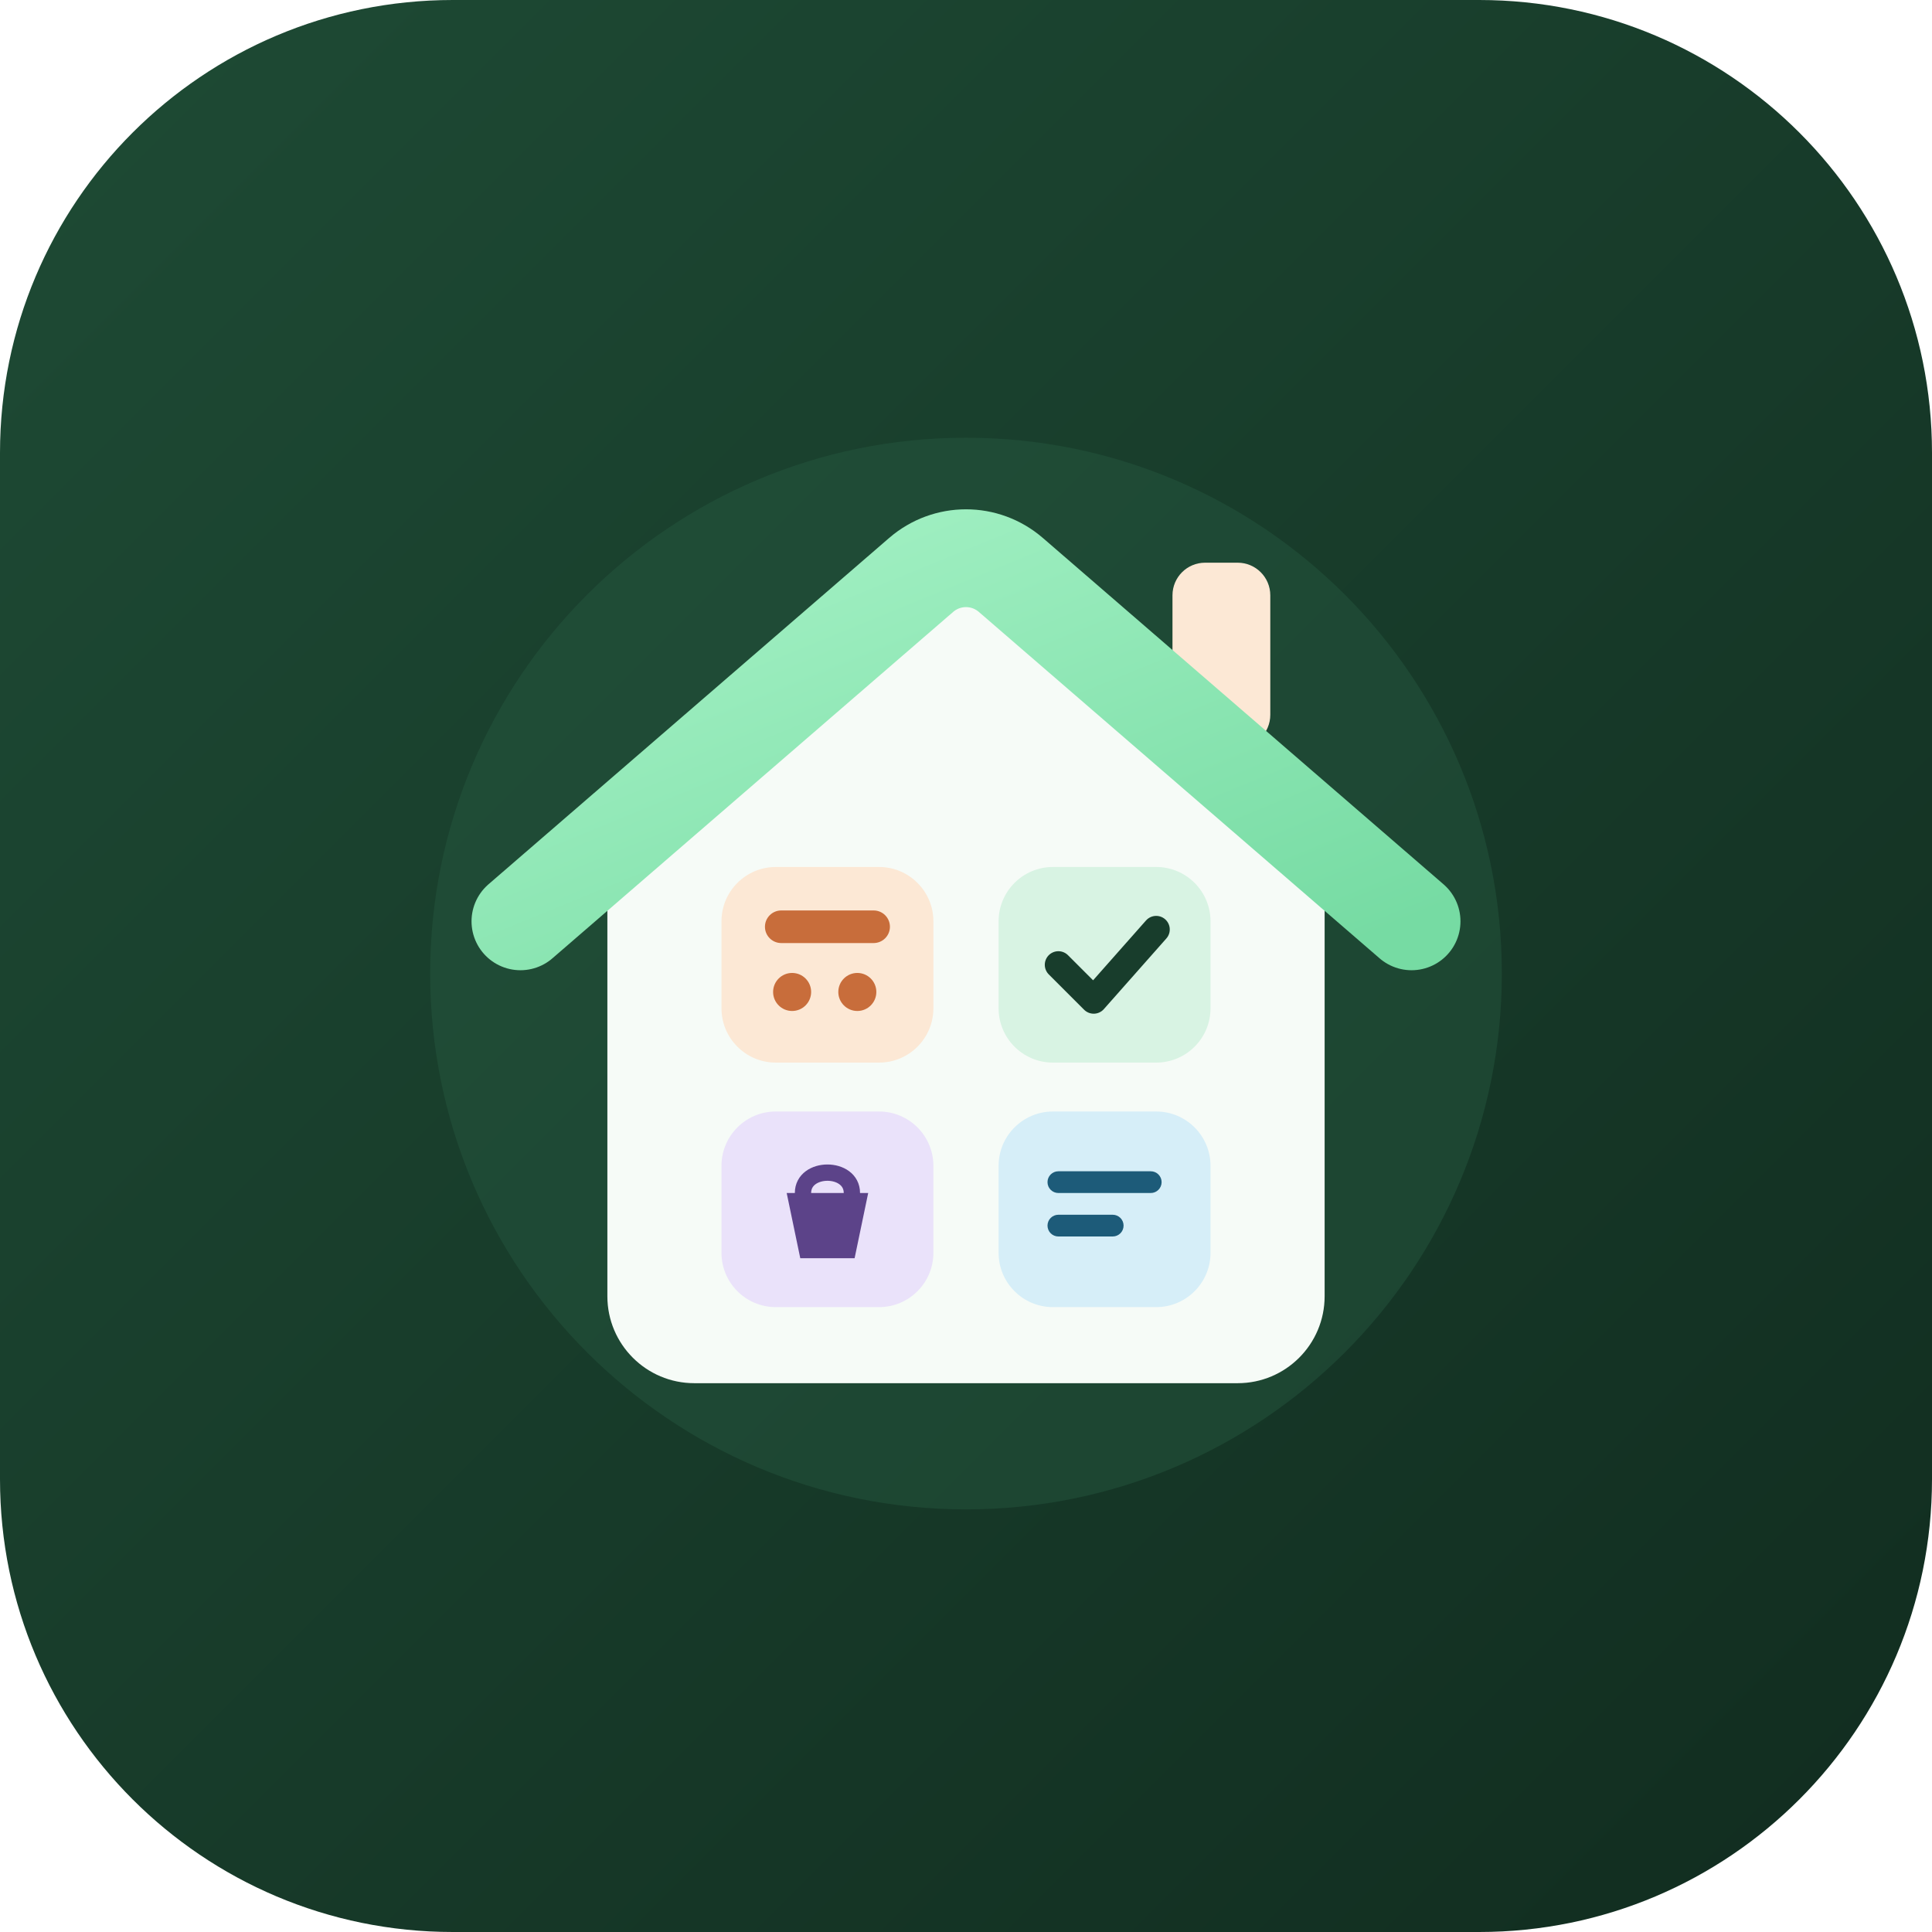
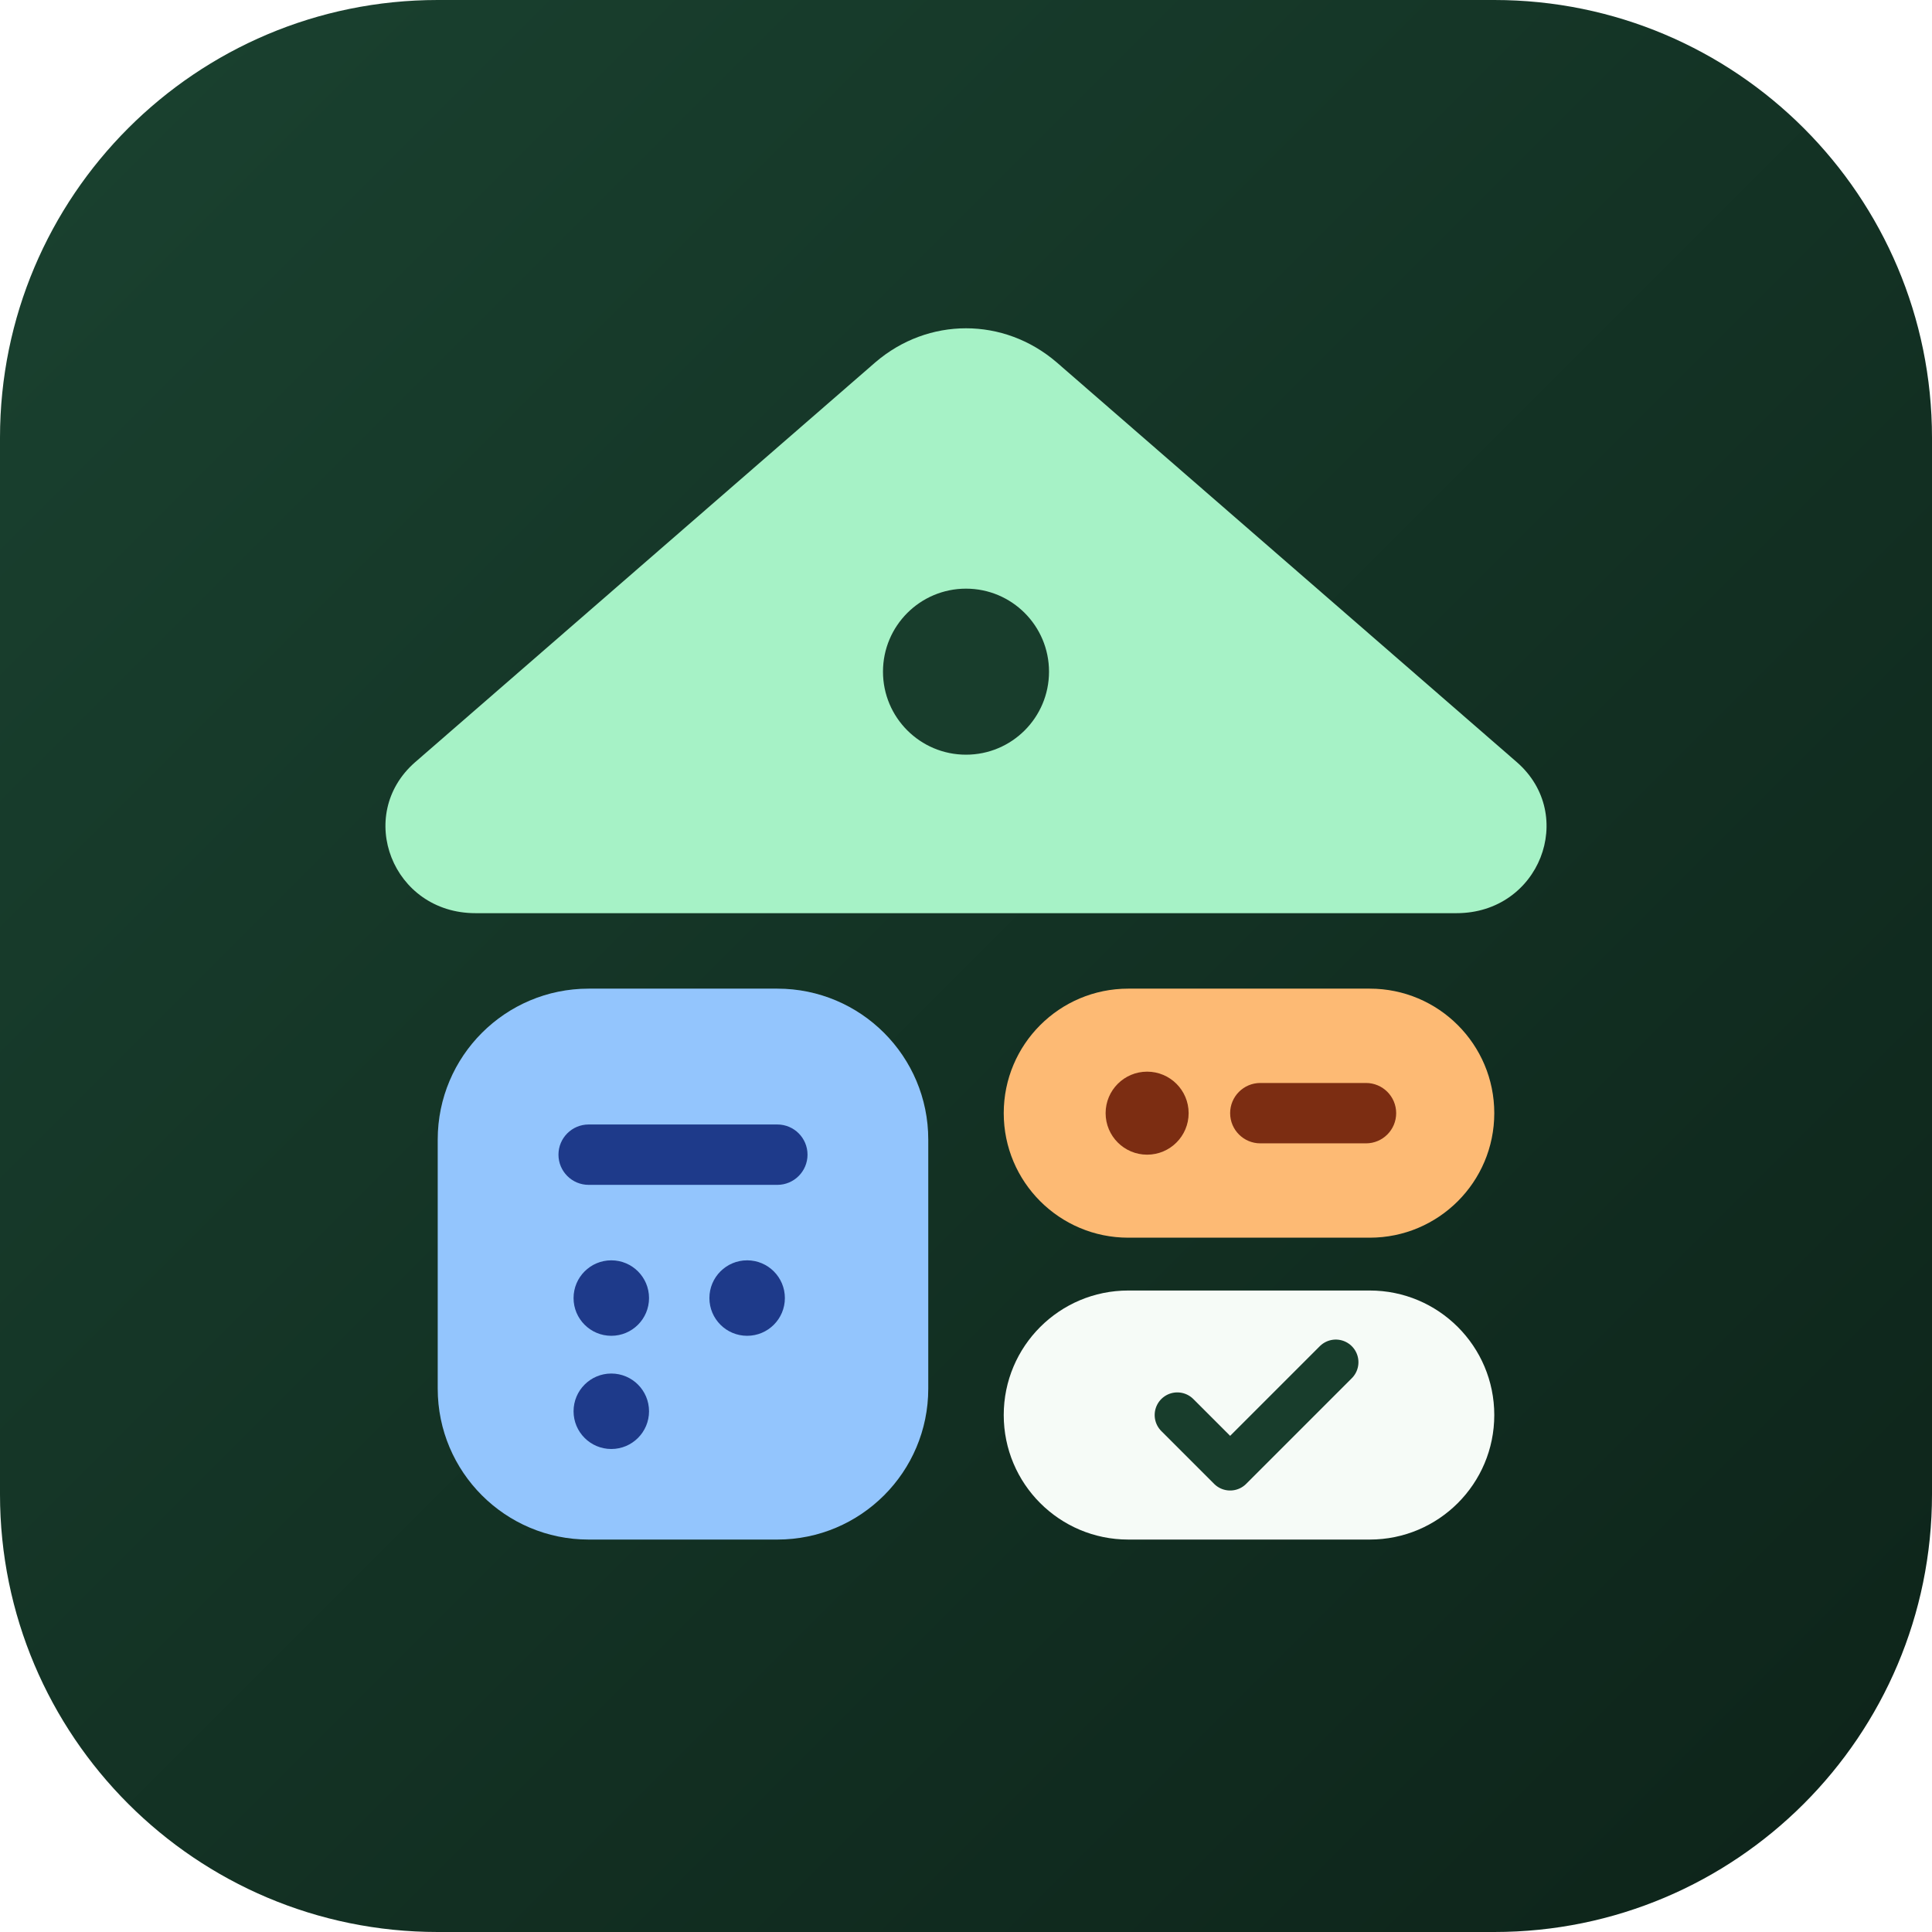
<svg xmlns="http://www.w3.org/2000/svg" viewBox="0 0 512 512" width="512" height="512">
  <defs>
-     <linearGradient id="bgGrad" x1="0%" y1="0%" x2="100%" y2="100%">
-       <stop offset="0%" stop-color="#1E4B35" />
-       <stop offset="100%" stop-color="#112C1F" />
-     </linearGradient>
-     <linearGradient id="roofGrad" x1="0%" y1="0%" x2="100%" y2="100%">
-       <stop offset="0%" stop-color="#A6F2C6" />
-       <stop offset="100%" stop-color="#76DBA3" />
+     <linearGradient id="bg5" x1="0" y1="0" x2="1" y2="1">
+       <stop offset="0%" stop-color="#1A4230" />
+       <stop offset="100%" stop-color="#0D2319" />
    </linearGradient>
  </defs>
-   <rect width="512" height="512" rx="120" fill="url(#bgGrad)" />
-   <circle cx="256" cy="258" r="142" fill="#255940" opacity="0.45" />
-   <g transform="translate(256, 260) scale(0.72) translate(-256, -268)">
-     <rect x="332" y="114" width="36" height="68" rx="12" fill="#FCE8D5" />
-     <path d="M124 236 L256 126 L388 236 V384 C388 401.673 373.673 416 356 416 H156 C138.327 416 124 401.673 124 384 Z" fill="#F6FBF7" />
-     <path d="M92 246 L239.5 118.5 C249.0 110.3 263.0 110.3 272.5 118.5 L420 246" fill="none" stroke="url(#roofGrad)" stroke-width="36" stroke-linecap="round" stroke-linejoin="round" />
-     <rect x="166" y="226" width="78" height="72" rx="20" fill="#FCE8D5" />
-     <rect x="182" y="242" width="46" height="12" rx="6" fill="#C86D3B" />
-     <circle cx="192" cy="272" r="7" fill="#C86D3B" />
-     <circle cx="216" cy="272" r="7" fill="#C86D3B" />
-     <rect x="268" y="226" width="78" height="72" rx="20" fill="#D8F3E3" />
-     <path d="M290 262 L303 275 L326 249" fill="none" stroke="#183D2C" stroke-width="10" stroke-linecap="round" stroke-linejoin="round" />
-     <rect x="166" y="316" width="78" height="72" rx="20" fill="#EAE2FA" />
-     <path d="M190 346 H220 L215 370 H195 Z" fill="#5C4389" />
-     <path d="M196 346 C196 336 214 336 214 346" fill="none" stroke="#5C4389" stroke-width="6" stroke-linecap="round" />
-     <rect x="268" y="316" width="78" height="72" rx="20" fill="#D6EEF8" />
-     <rect x="286" y="338" width="42" height="8" rx="4" fill="#1D5B79" />
-     <rect x="286" y="354" width="28" height="8" rx="4" fill="#1D5B79" />
-   </g>
+   <rect width="512" height="512" rx="116" fill="url(#bg5)" />
+   <path d="M232 96 C246 84 266 84 280 96 L402 202 C418 216 408 242 386 242 H126 C104 242 94 216 110 202 L232 96 Z" fill="#A6F2C6" />
+   <circle cx="256" cy="178" r="22" fill="#183D2C" />
+   <rect x="116" y="262" width="130" height="146" rx="40" fill="#93C5FD" />
+   <rect x="148" y="298" width="66" height="16" rx="8" fill="#1E3A8A" />
+   <circle cx="162" cy="344" r="10" fill="#1E3A8A" />
+   <circle cx="198" cy="344" r="10" fill="#1E3A8A" />
+   <circle cx="162" cy="374" r="10" fill="#1E3A8A" />
+   <rect x="266" y="262" width="130" height="66" rx="33" fill="#FDBA74" />
+   <circle cx="304" cy="295" r="11" fill="#7C2D12" />
+   <rect x="326" y="287" width="44" height="16" rx="8" fill="#7C2D12" />
+   <rect x="266" y="342" width="130" height="66" rx="33" fill="#F6FBF7" />
+   <path d="M312 375 L326 389 L354 361" fill="none" stroke="#183D2C" stroke-width="12" stroke-linecap="round" stroke-linejoin="round" />
</svg>
